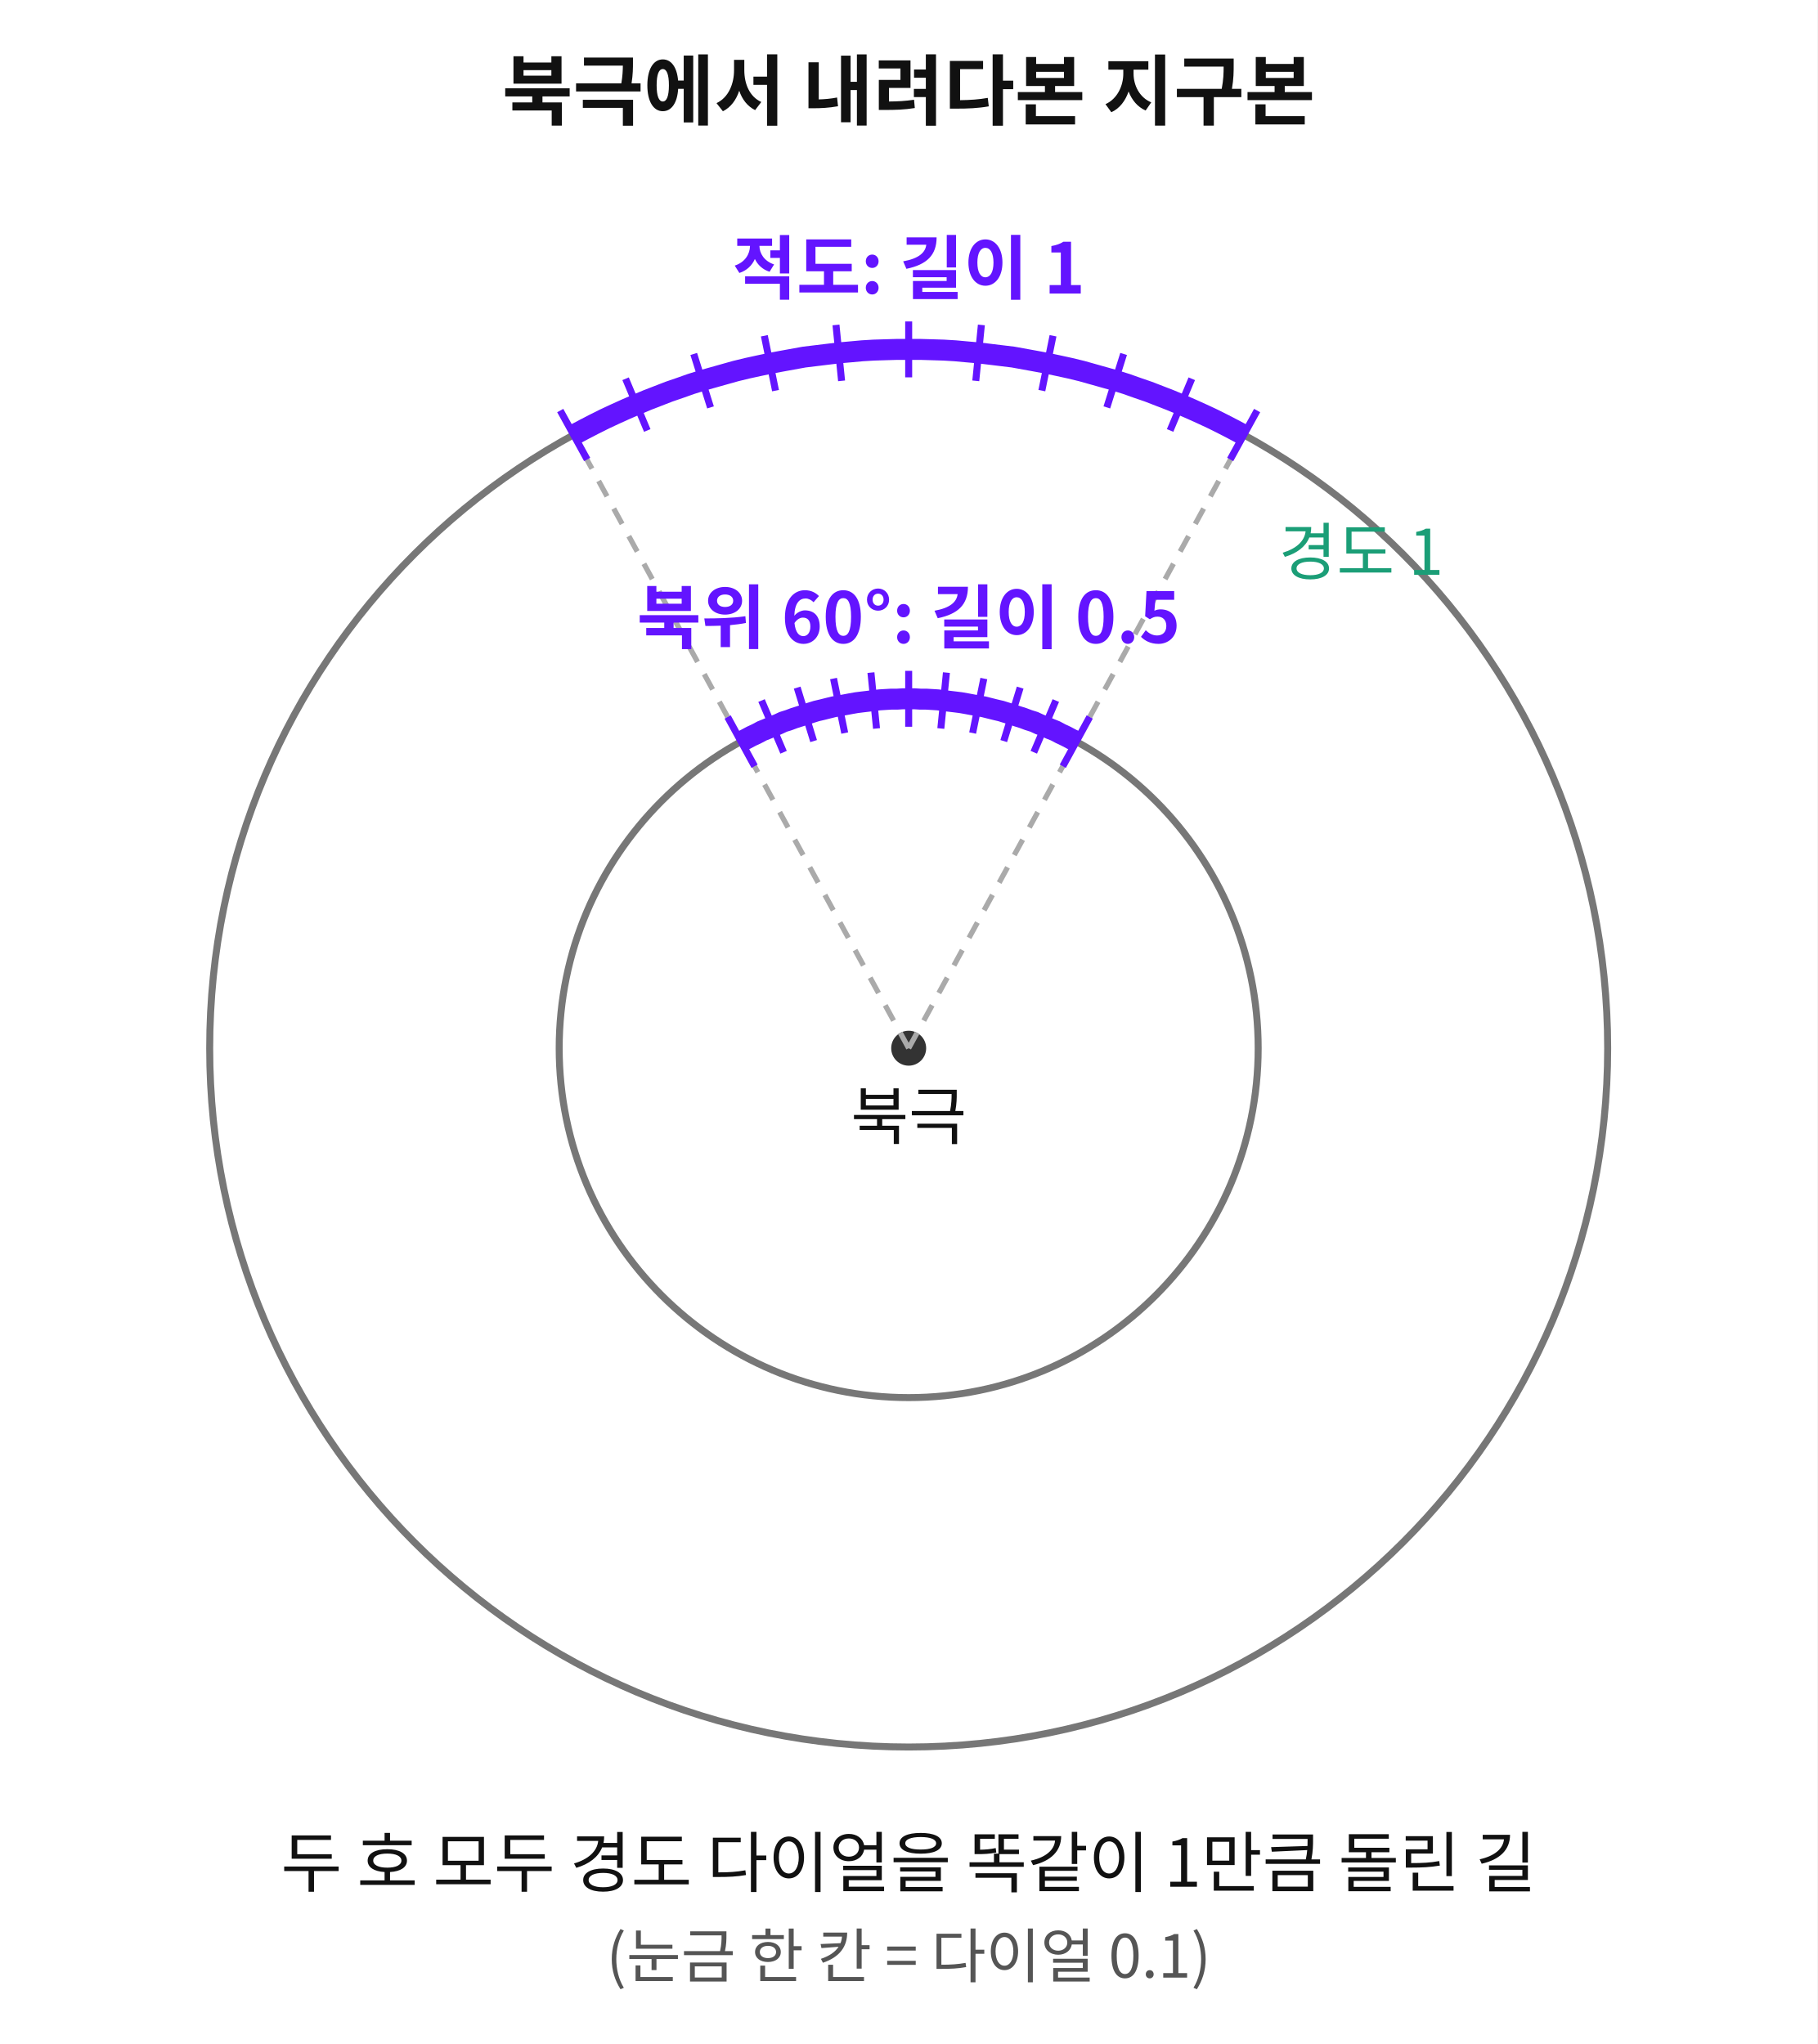
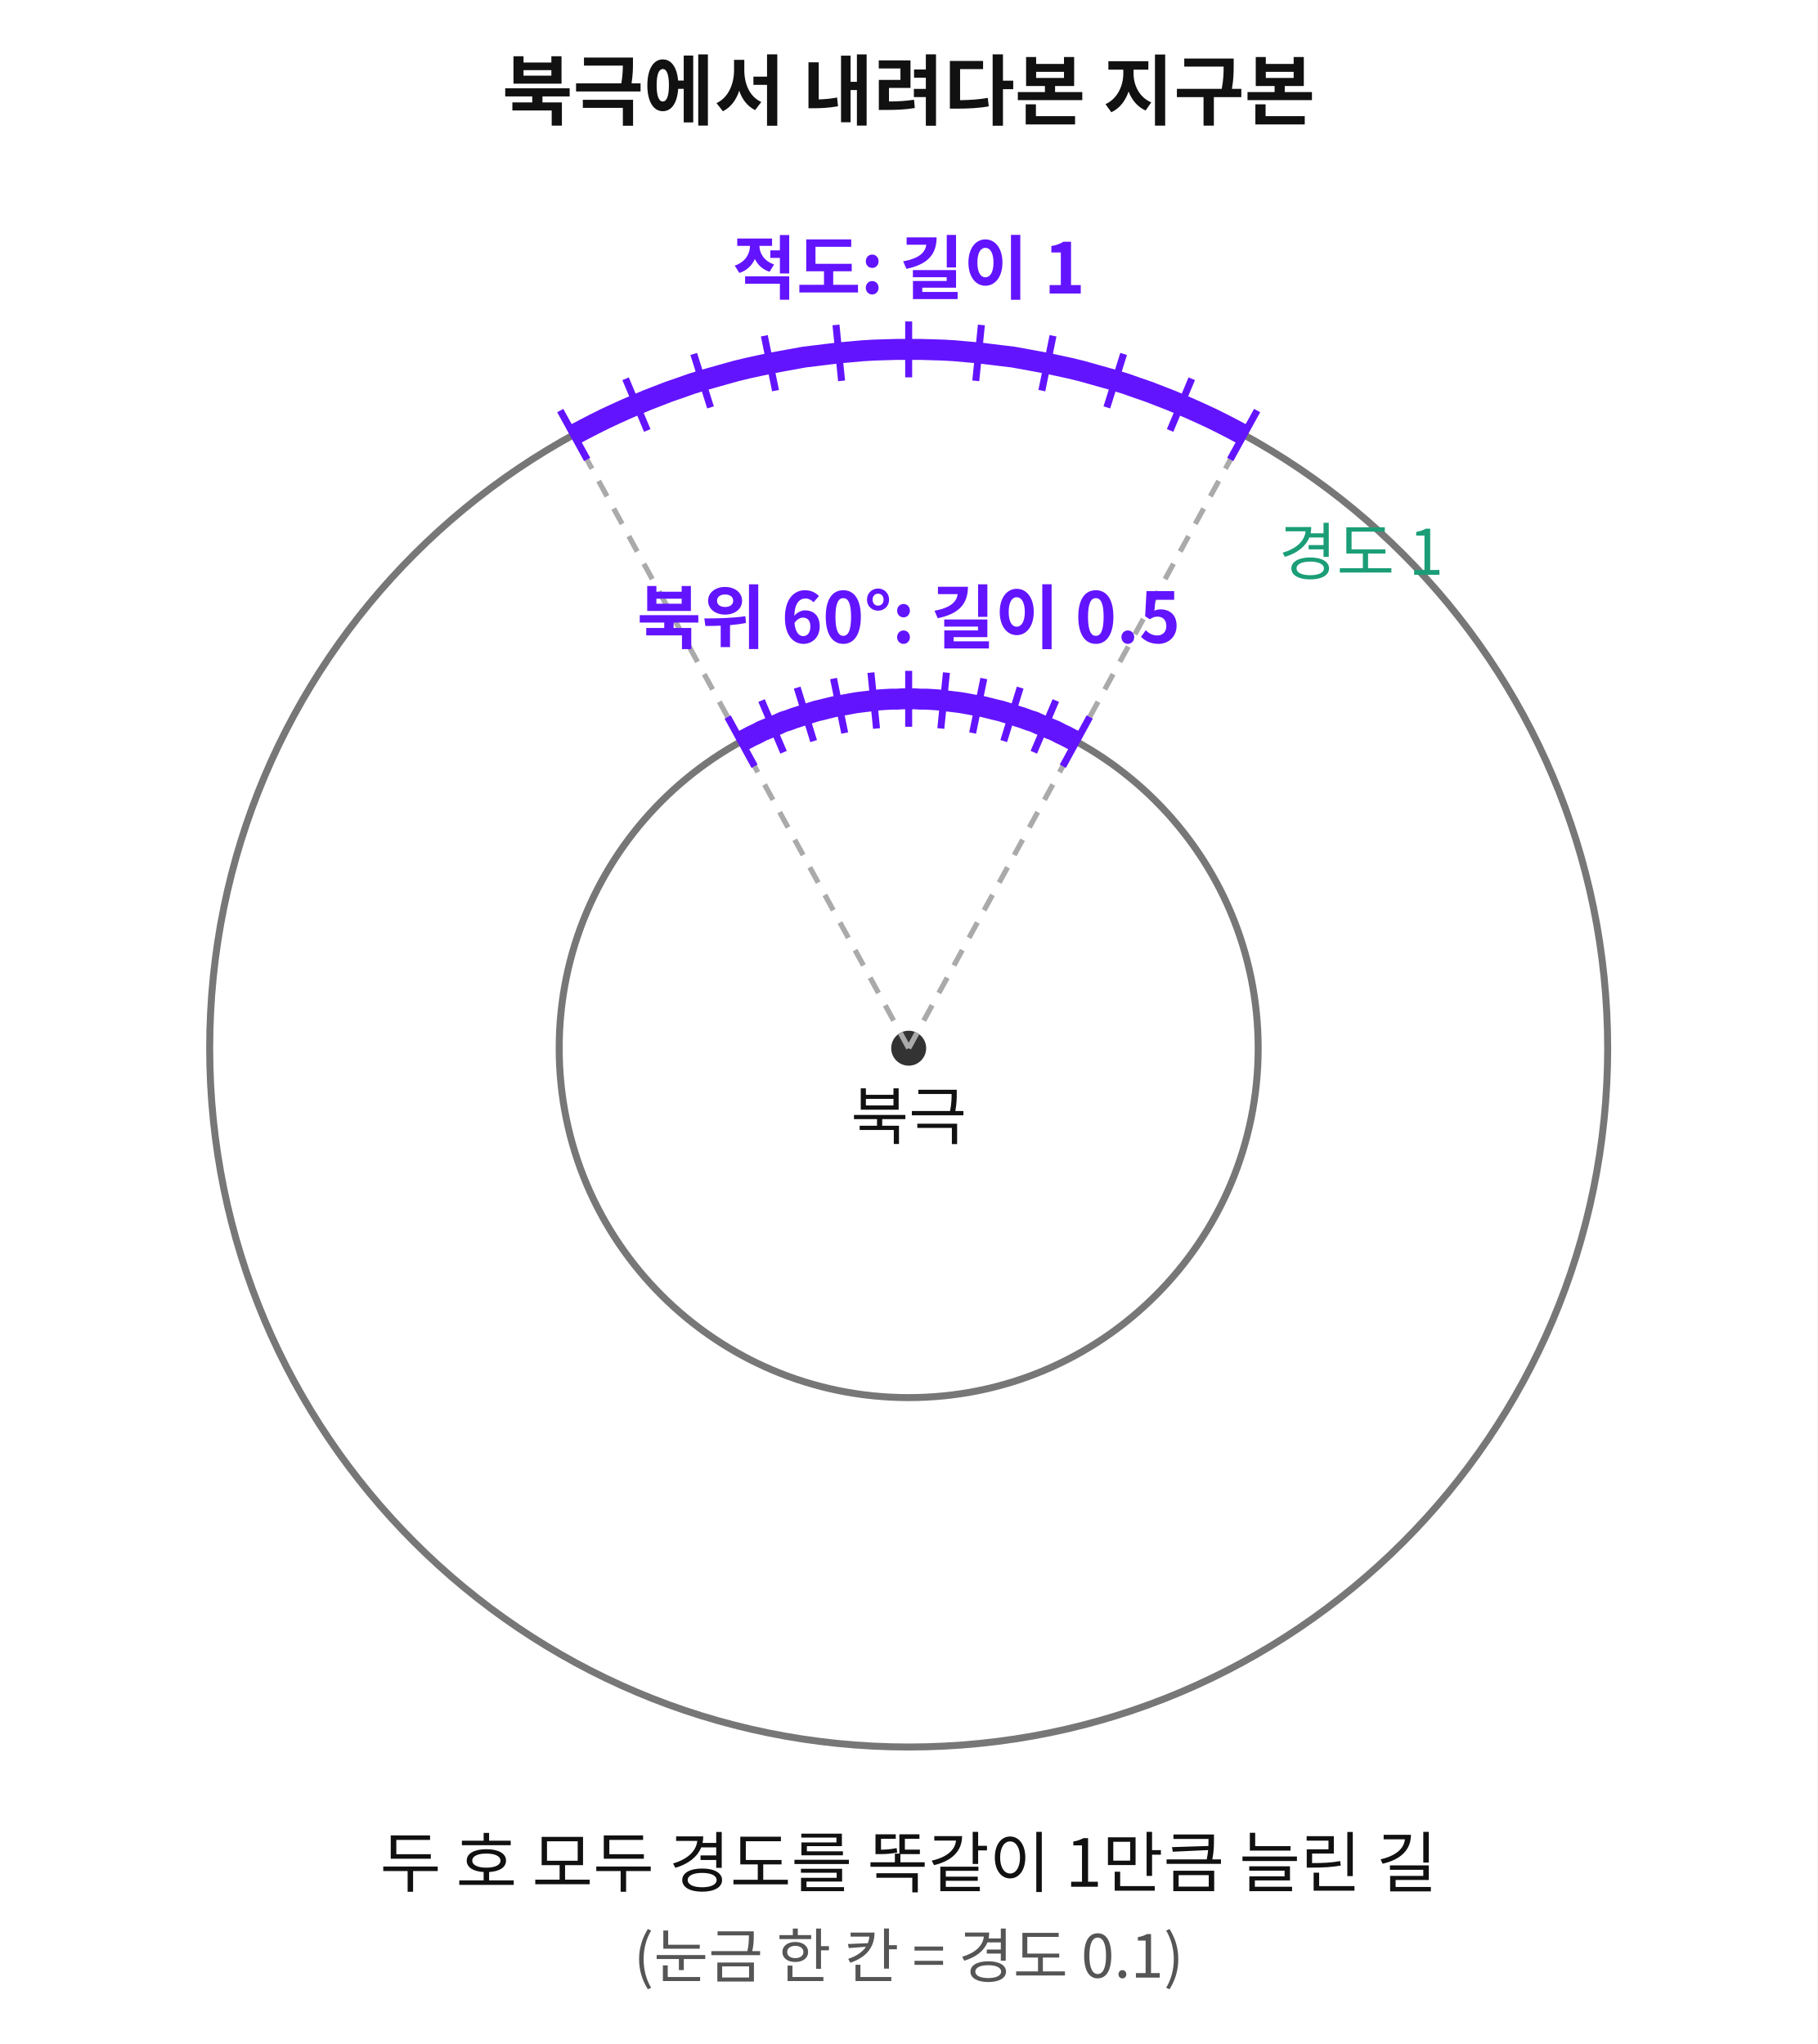
<svg xmlns="http://www.w3.org/2000/svg" viewBox="0 0 520 585" width="520" height="585">
  <rect width="520" height="585" fill="#fff" />
  <g font-family="'Noto Sans KR','Noto Sans CJK KR',sans-serif" fill="#111">
    <text x="260.0" y="34.0" font-size="22" text-anchor="middle" fill="#111" font-weight="700">북극에서 내려다본 지구본</text>
    <circle cx="260" cy="300" r="200" fill="none" stroke="#777" stroke-width="2" />
    <circle cx="260" cy="300" r="100" fill="none" stroke="#777" stroke-width="2" />
    <circle cx="260" cy="300" r="5" fill="#333" />
    <text x="260.0" y="326.0" font-size="18" text-anchor="middle" fill="#111">북극</text>
    <line x1="260" y1="300" x2="355.9" y2="124.5" stroke="#aaa" stroke-width="1.5" stroke-dasharray="5 4" />
    <line x1="260" y1="300" x2="164.1" y2="124.5" stroke="#aaa" stroke-width="1.5" stroke-dasharray="5 4" />
    <polyline points="355.9,124.5 352.9,122.9 350.0,121.4 347.0,119.9 344.0,118.5 340.9,117.1 337.9,115.8 334.8,114.5 331.7,113.3 328.6,112.1 325.4,111.0 322.3,109.9 319.1,108.9 315.9,108.0 312.7,107.1 309.5,106.2 306.2,105.4 303.0,104.7 299.7,104.0 296.5,103.4 293.2,102.8 289.9,102.2 286.6,101.8 283.3,101.4 280.0,101.0 276.6,100.7 273.3,100.4 270.0,100.2 266.7,100.1 263.3,100.0 260.0,100.0 256.7,100.0 253.3,100.1 250.0,100.2 246.7,100.4 243.4,100.7 240.0,101.0 236.7,101.4 233.4,101.8 230.1,102.2 226.8,102.8 223.5,103.4 220.3,104.0 217.0,104.7 213.8,105.4 210.5,106.2 207.3,107.1 204.1,108.0 200.9,108.9 197.7,109.9 194.6,111.0 191.4,112.1 188.3,113.3 185.2,114.5 182.1,115.8 179.1,117.1 176.0,118.5 173.0,119.9 170.0,121.4 167.1,122.9 164.1,124.5" fill="none" stroke="#6314ff" stroke-width="6" />
    <line x1="352.0" y1="131.5" x2="359.7" y2="117.5" stroke="#6314ff" stroke-width="2" />
    <line x1="334.8" y1="123.2" x2="341.0" y2="108.4" stroke="#6314ff" stroke-width="2" />
    <line x1="316.7" y1="116.6" x2="321.5" y2="101.3" stroke="#6314ff" stroke-width="2" />
    <line x1="298.1" y1="111.8" x2="301.3" y2="96.1" stroke="#6314ff" stroke-width="2" />
    <line x1="279.2" y1="109.0" x2="280.8" y2="93.0" stroke="#6314ff" stroke-width="2" />
    <line x1="260.0" y1="108.0" x2="260.0" y2="92.0" stroke="#6314ff" stroke-width="2" />
    <line x1="240.8" y1="109.0" x2="239.2" y2="93.0" stroke="#6314ff" stroke-width="2" />
    <line x1="221.9" y1="111.8" x2="218.7" y2="96.1" stroke="#6314ff" stroke-width="2" />
    <line x1="203.3" y1="116.6" x2="198.5" y2="101.3" stroke="#6314ff" stroke-width="2" />
    <line x1="185.2" y1="123.2" x2="179.0" y2="108.4" stroke="#6314ff" stroke-width="2" />
    <line x1="168.0" y1="131.5" x2="160.3" y2="117.5" stroke="#6314ff" stroke-width="2" />
    <polyline points="307.9,212.2 306.5,211.5 305.0,210.7 303.5,210.0 302.0,209.2 300.5,208.6 298.9,207.9 297.4,207.3 295.9,206.6 294.3,206.1 292.7,205.5 291.1,205.0 289.6,204.5 288.0,204.0 286.4,203.5 284.7,203.1 283.1,202.7 281.5,202.3 279.9,202.0 278.2,201.7 276.6,201.4 274.9,201.1 273.3,200.9 271.6,200.7 270.0,200.5 268.3,200.3 266.7,200.2 265.0,200.1 263.3,200.1 261.7,200.0 260.0,200.0 258.3,200.0 256.7,200.1 255.0,200.1 253.3,200.2 251.7,200.3 250.0,200.5 248.4,200.7 246.7,200.9 245.1,201.1 243.4,201.4 241.8,201.7 240.1,202.0 238.5,202.3 236.9,202.7 235.3,203.1 233.6,203.5 232.0,204.0 230.4,204.5 228.9,205.0 227.3,205.5 225.7,206.1 224.1,206.6 222.6,207.3 221.1,207.9 219.5,208.6 218.0,209.2 216.5,210.0 215.0,210.7 213.5,211.5 212.1,212.2" fill="none" stroke="#6314ff" stroke-width="6" />
    <line x1="304.1" y1="219.3" x2="311.8" y2="205.2" stroke="#6314ff" stroke-width="2" />
    <line x1="295.8" y1="215.3" x2="302.1" y2="200.5" stroke="#6314ff" stroke-width="2" />
    <line x1="287.2" y1="212.1" x2="291.9" y2="196.8" stroke="#6314ff" stroke-width="2" />
    <line x1="278.3" y1="209.8" x2="281.5" y2="194.2" stroke="#6314ff" stroke-width="2" />
    <line x1="269.2" y1="208.5" x2="270.8" y2="192.5" stroke="#6314ff" stroke-width="2" />
    <line x1="260.0" y1="208.0" x2="260.0" y2="192.0" stroke="#6314ff" stroke-width="2" />
    <line x1="250.8" y1="208.5" x2="249.2" y2="192.5" stroke="#6314ff" stroke-width="2" />
    <line x1="241.7" y1="209.8" x2="238.5" y2="194.2" stroke="#6314ff" stroke-width="2" />
    <line x1="232.8" y1="212.1" x2="228.1" y2="196.8" stroke="#6314ff" stroke-width="2" />
    <line x1="224.2" y1="215.3" x2="217.9" y2="200.5" stroke="#6314ff" stroke-width="2" />
    <line x1="215.9" y1="219.3" x2="208.2" y2="205.2" stroke="#6314ff" stroke-width="2" />
    <text x="260.0" y="84.0" font-size="20" text-anchor="middle" fill="#6314ff" font-weight="700">적도: 길이 1</text>
    <text x="260.0" y="184.0" font-size="20" text-anchor="middle" fill="#6314ff" font-weight="700">북위 60°: 길이 0.5</text>
    <text x="365.9" y="164.5" font-size="18" text-anchor="start" fill="#1b9e77">경도 1</text>
-     <text x="260.0" y="540.0" font-size="19" text-anchor="middle" fill="#111">두 호 모두 경도 다이얼을 똑같이 1만큼 돌린 길</text>
-     <text x="260.0" y="566.0" font-size="17" text-anchor="middle" fill="#555">(눈금 한 칸 = 다이얼 0.1)</text>
+     <text x="260.0" y="540.0" font-size="19" text-anchor="middle" fill="#111">두 호 모두 경도를 똑같이 1만큼 늘린 길</text>
+     <text x="260.0" y="566.0" font-size="17" text-anchor="middle" fill="#555">(눈금 한 칸 = 경도 0.1)</text>
  </g>
</svg>
